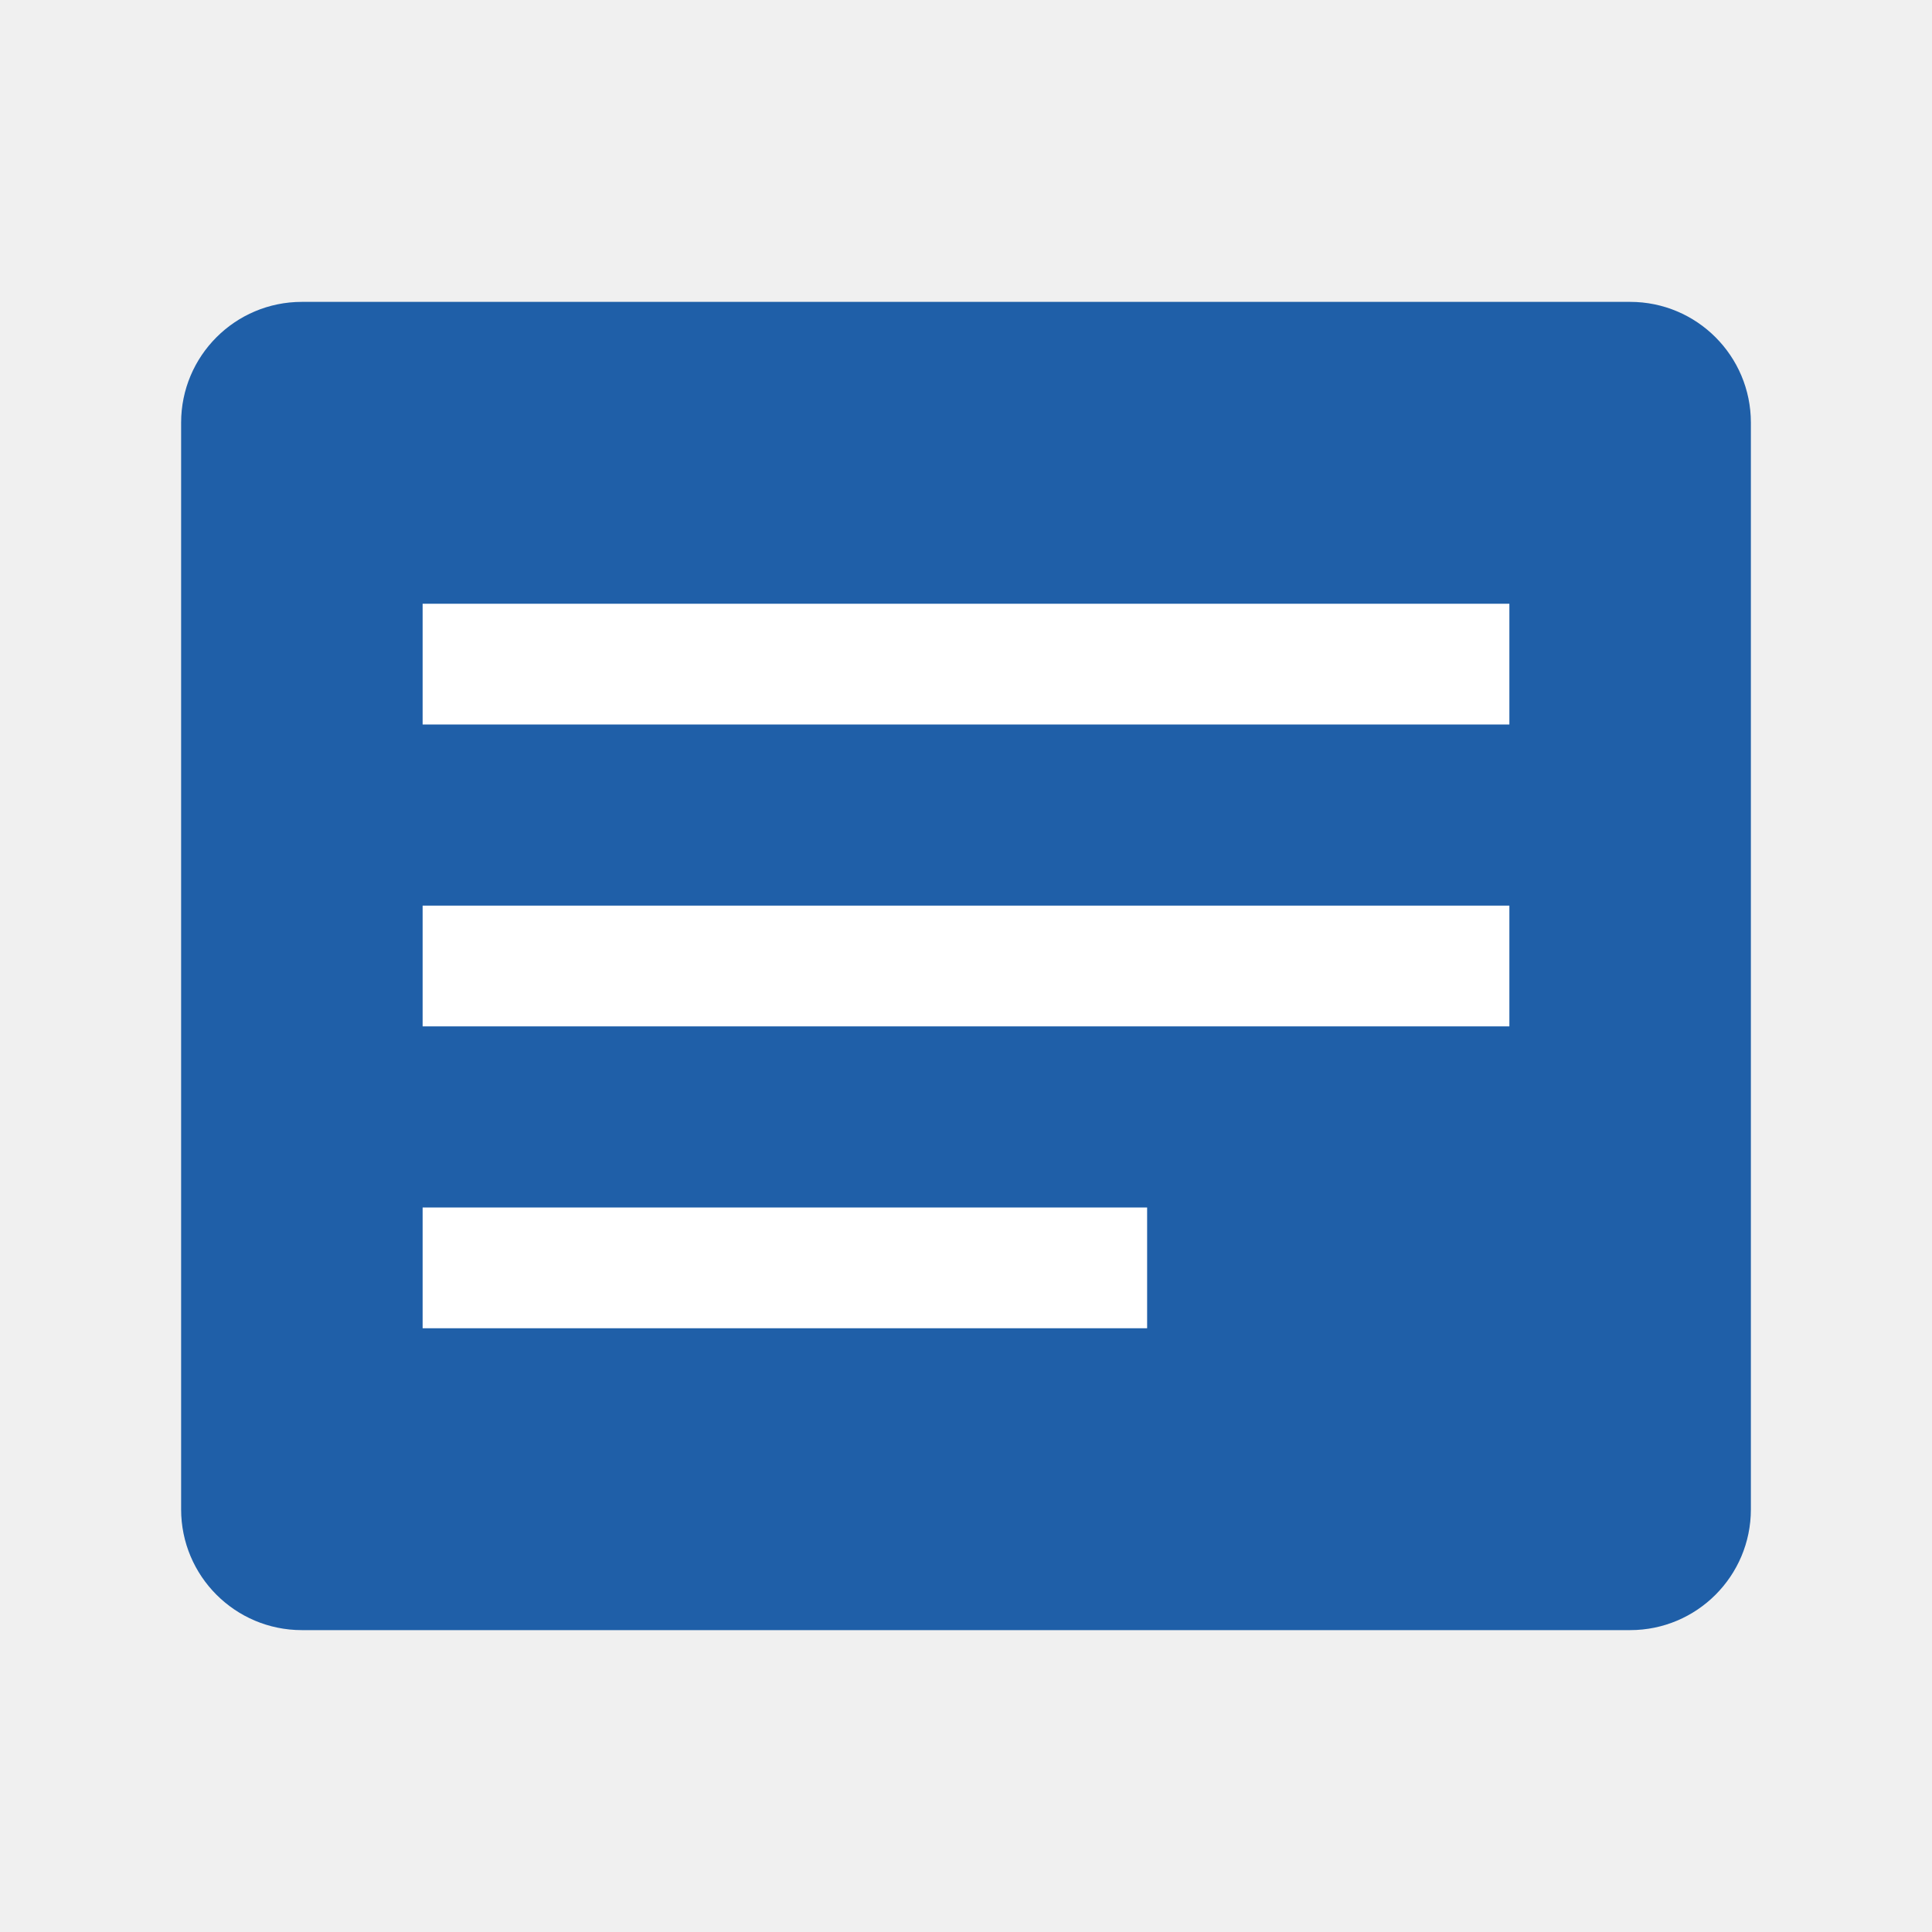
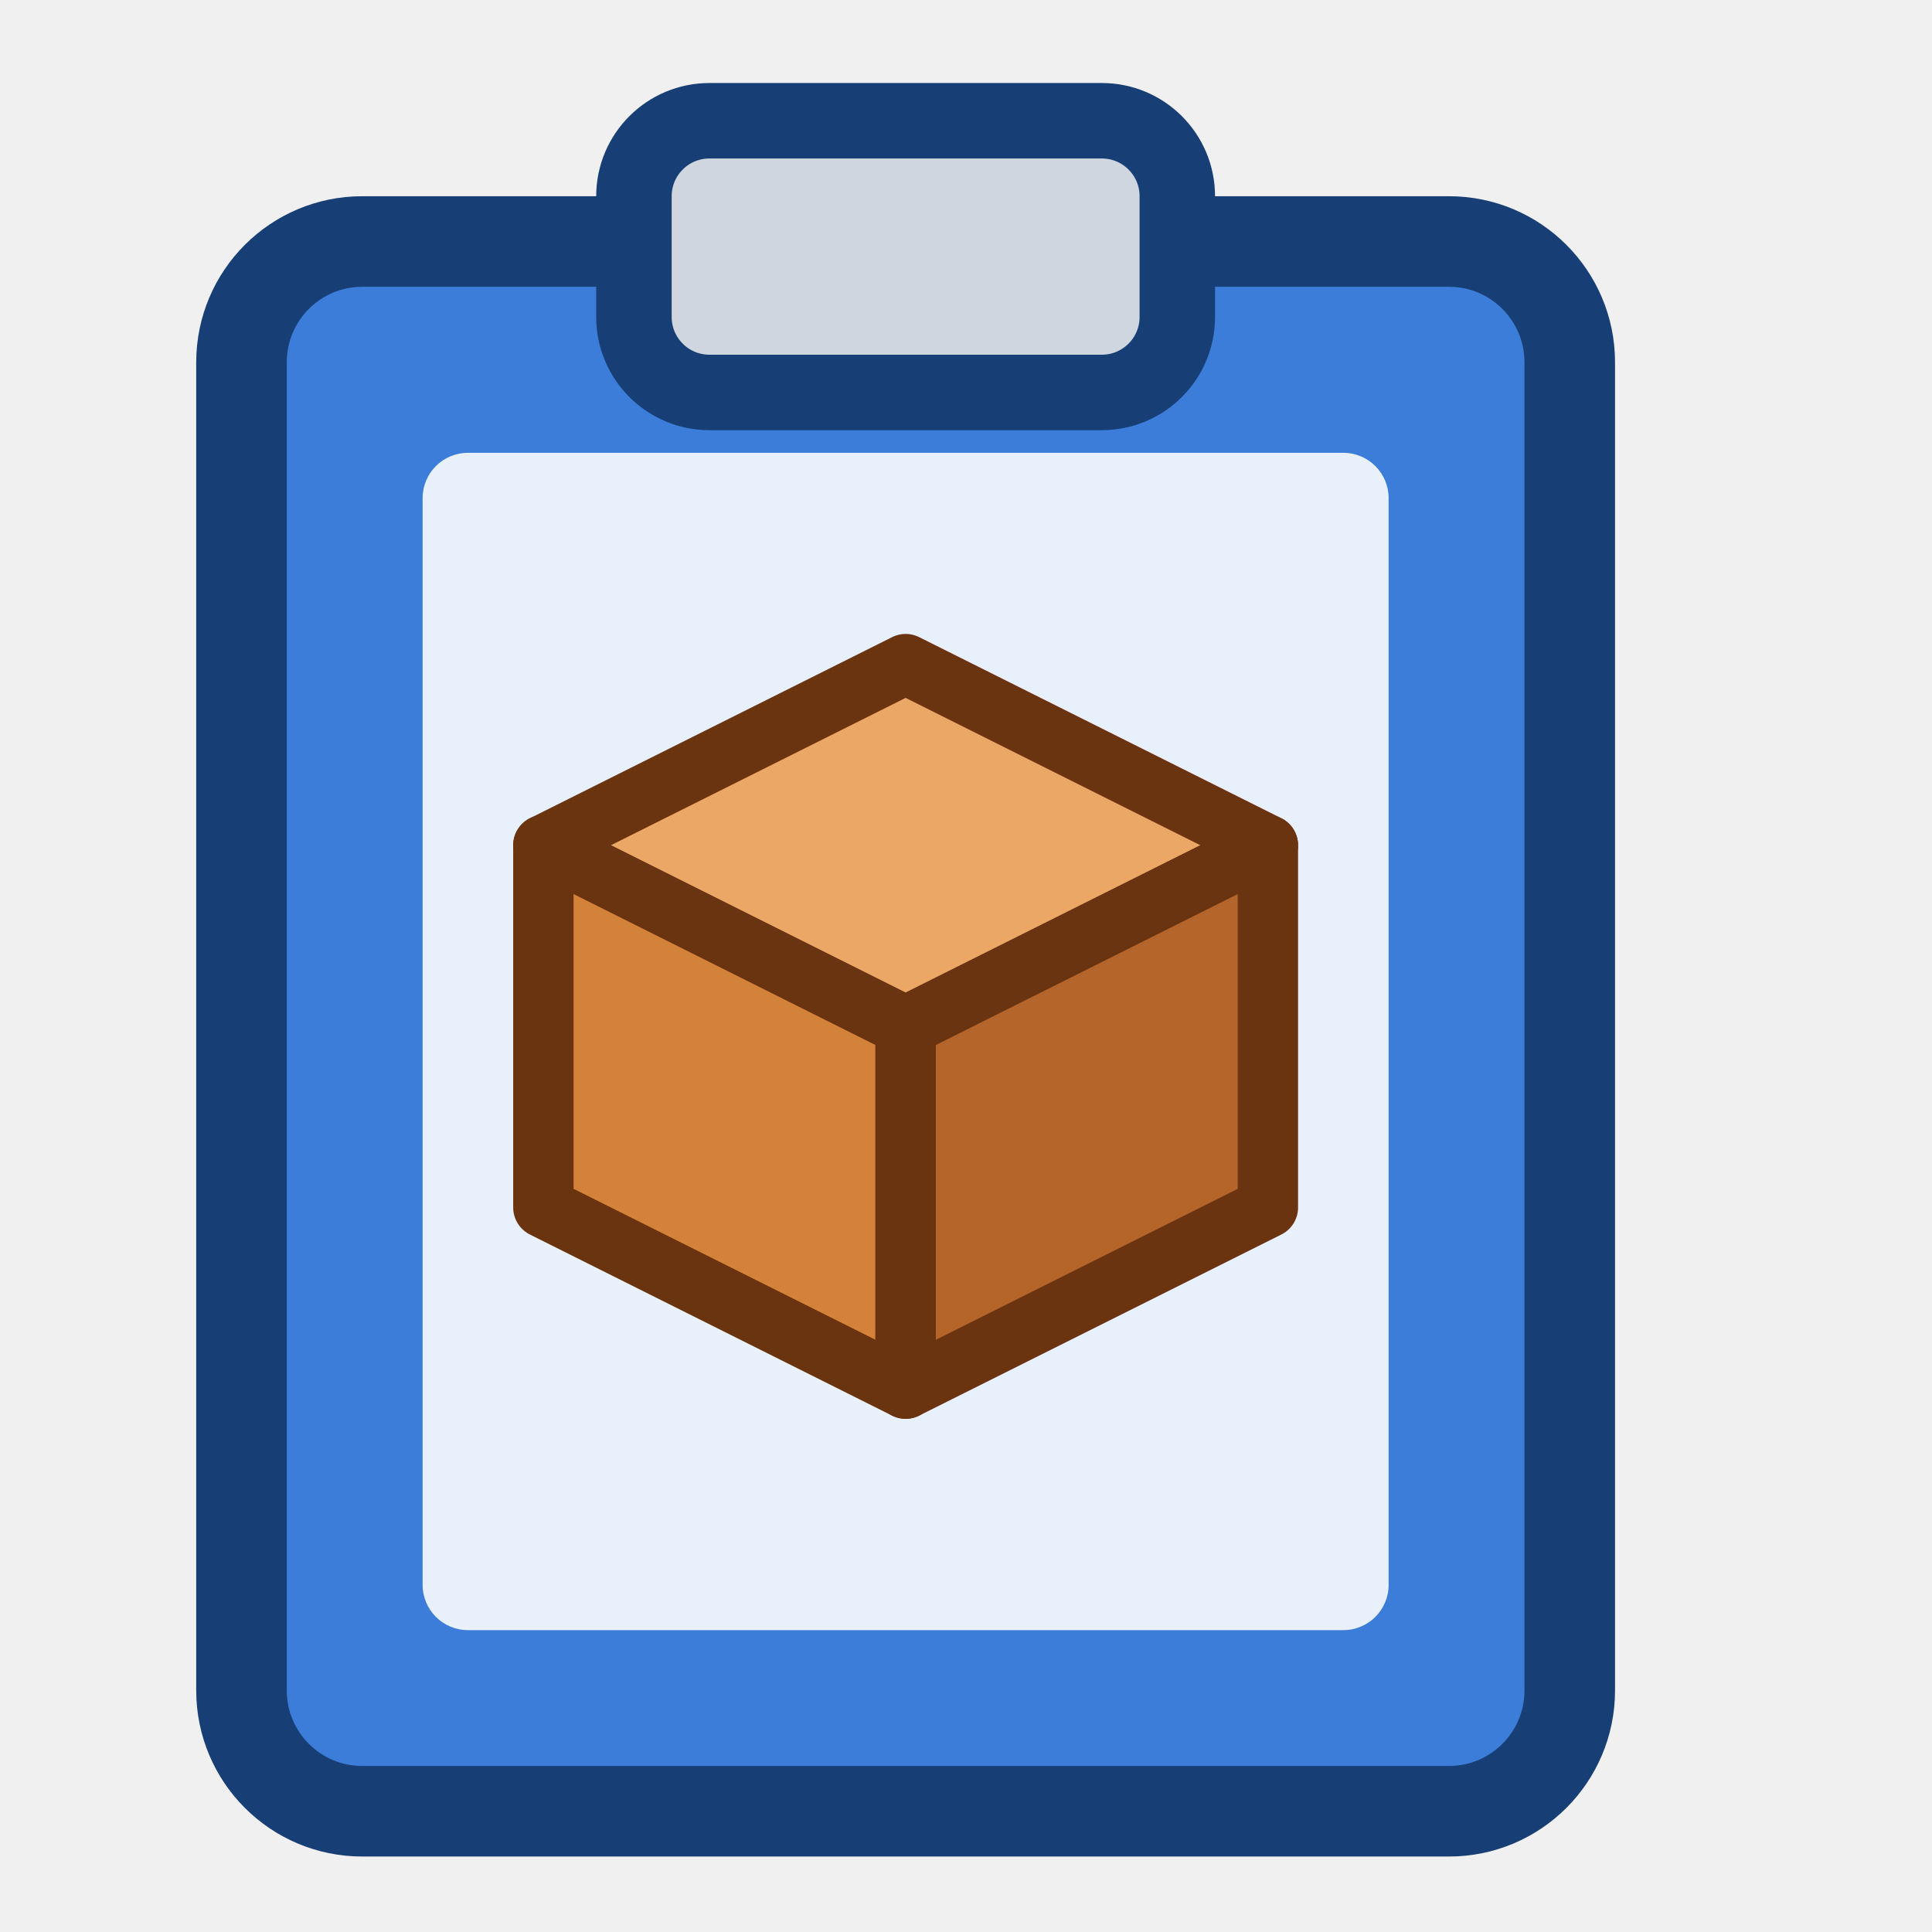
<svg xmlns="http://www.w3.org/2000/svg" width="64" height="64" viewBox="0 0 64 64">
-   <rect x="6" y="10" width="52" height="44" rx="4" fill="#1f5fa8" />
-   <path d="M14 22h36M14 32h36M14 42h24" stroke="#fff" stroke-width="4" />
+   <rect x="8" y="8" width="44" height="52" rx="4" fill="#3b7dd8" stroke="#173f75" stroke-width="3" />
+   <rect x="14" y="15" width="32" height="39" rx="1.5" fill="#e8f0fb" />
+   <rect x="21.0" y="4" width="18" height="9" rx="2.5" fill="#cfd6df" stroke="#173f75" stroke-width="2.5" />
+   <g stroke="#6b3410" stroke-width="2" stroke-linejoin="round">
+     <polygon points="30,22 42,28 30,34 18,28" fill="#eba765" />
+     <polygon points="18,28 30,34 30,46 18,40" fill="#d4813a" />
+     <polygon points="30,34 42,28 42,40 30,46" fill="#b5652a" />
+   </g>
</svg>
